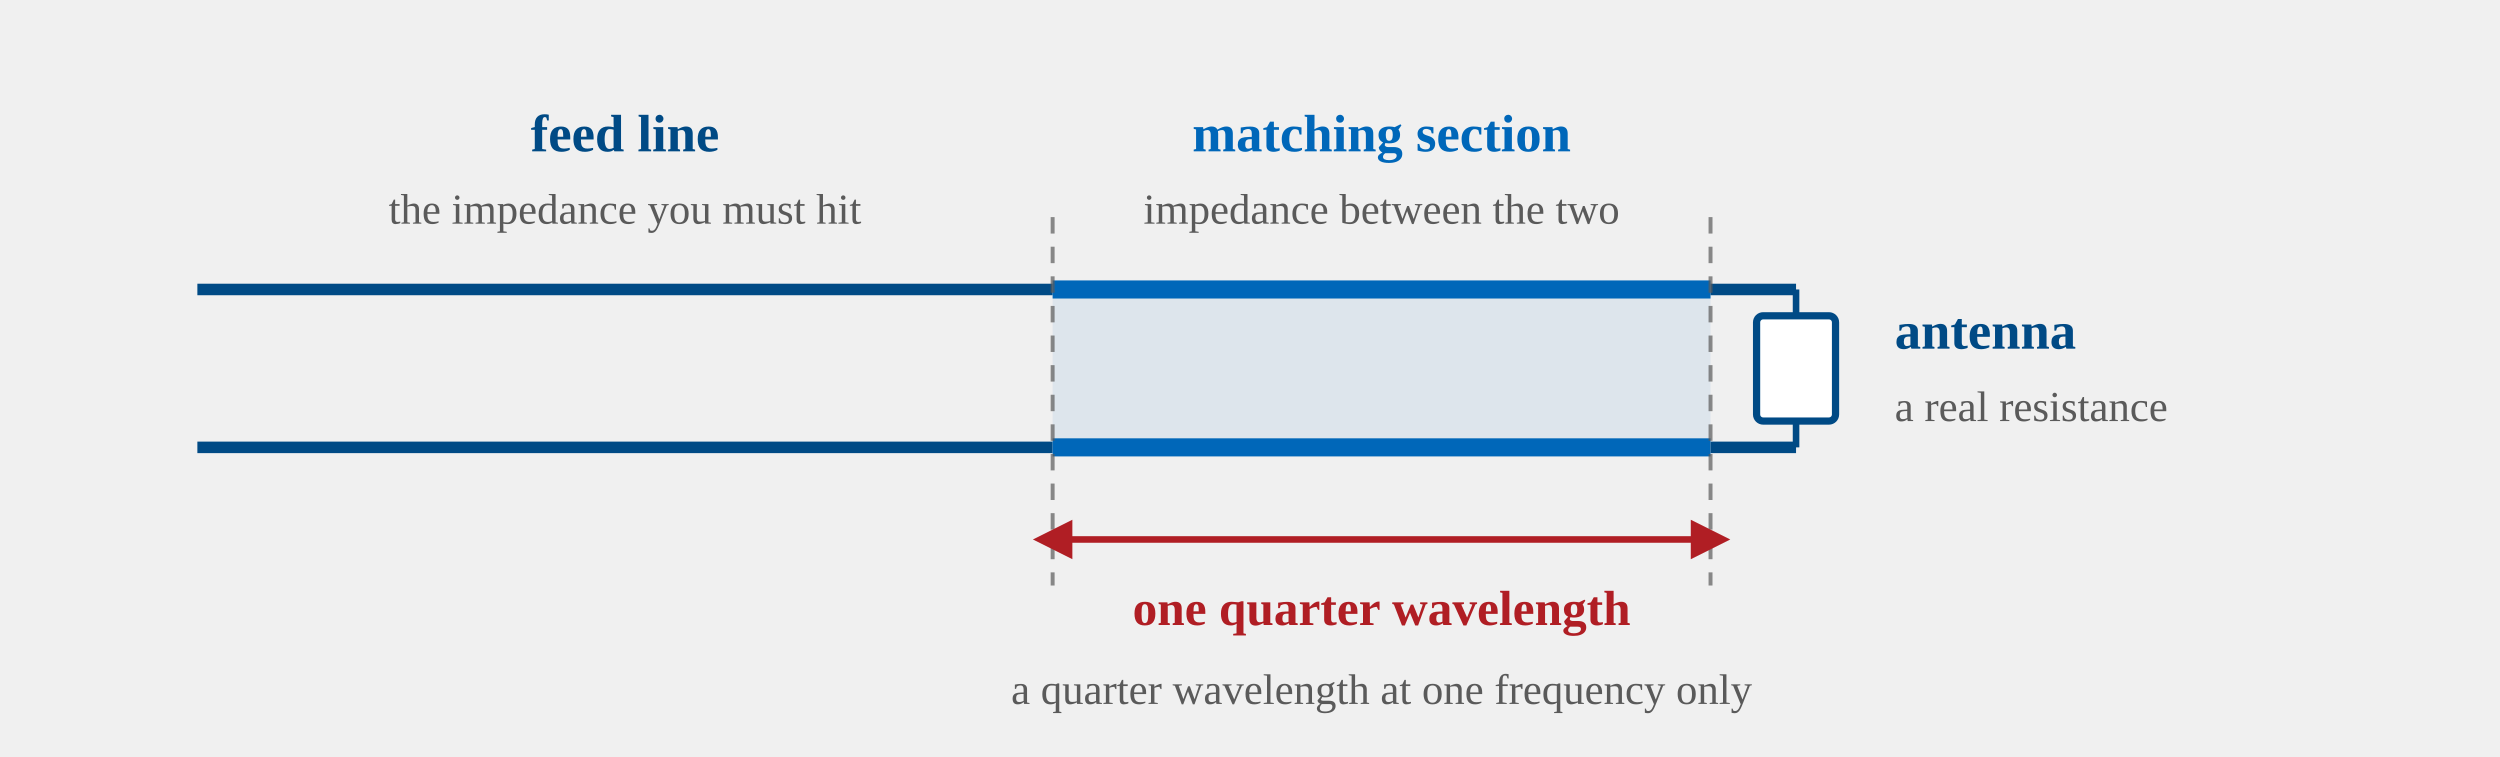
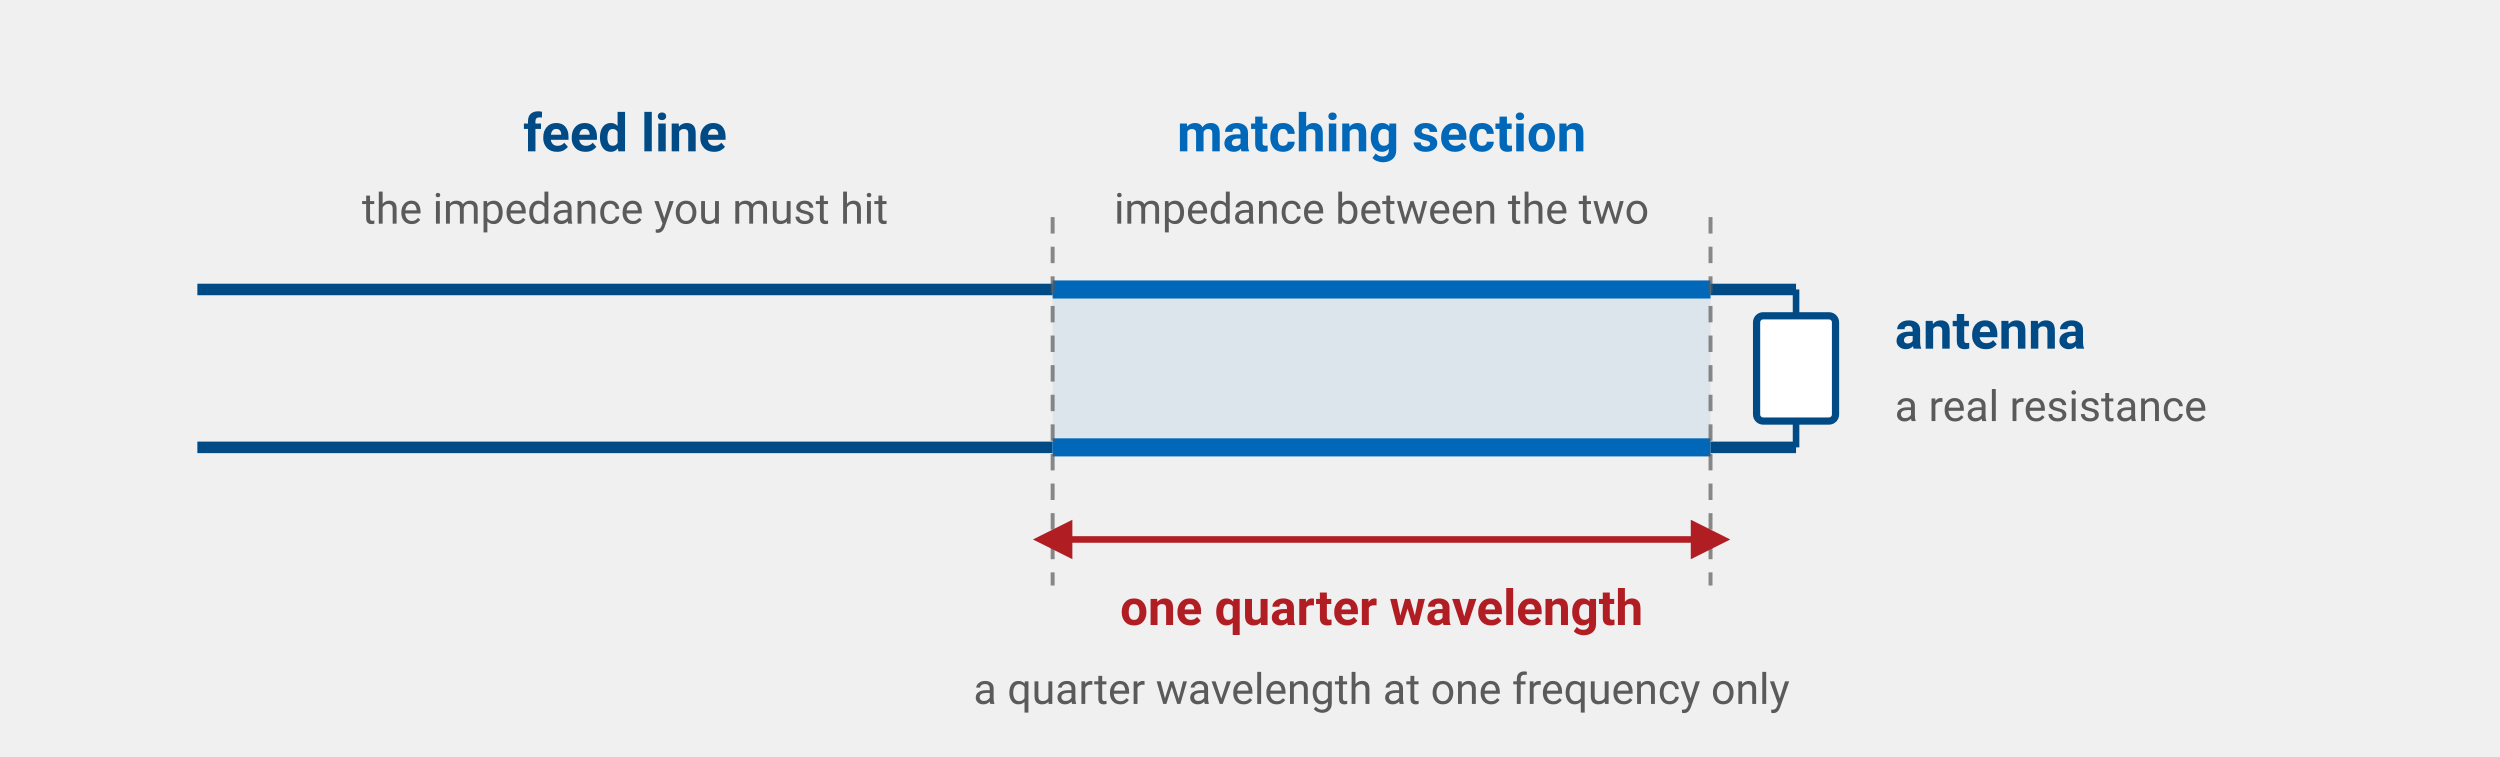
- <svg xmlns="http://www.w3.org/2000/svg" viewBox="0 0 760 230" role="img" aria-label="A quarter-wavelength section of line inserted between the feed line and a real load acts as an impedance transformer">
+ <svg xmlns="http://www.w3.org/2000/svg" font-family="'Source Sans Pro', 'Segoe UI', Roboto, Helvetica, Arial, sans-serif" viewBox="0 0 760 230" role="img" aria-label="A quarter-wavelength section of line inserted between the feed line and a real load acts as an impedance transformer">
  <defs>
    <marker id="qwL" viewBox="0 0 10 10" refX="5" refY="5" markerWidth="6" markerHeight="6" orient="auto-start-reverse">
      <path d="M0 0 L10 5 L0 10 z" fill="#b01e24" />
    </marker>
  </defs>
  <rect x="320" y="88" width="200" height="48" fill="#cddce9" opacity="0.55" />
  <line x1="60" y1="88" x2="320" y2="88" stroke="#004a85" stroke-width="3.5" />
  <line x1="60" y1="136" x2="320" y2="136" stroke="#004a85" stroke-width="3.5" />
  <line x1="320" y1="88" x2="520" y2="88" stroke="#0067b9" stroke-width="5.5" />
  <line x1="320" y1="136" x2="520" y2="136" stroke="#0067b9" stroke-width="5.5" />
  <line x1="520" y1="88" x2="546" y2="88" stroke="#004a85" stroke-width="3.5" />
  <line x1="520" y1="136" x2="546" y2="136" stroke="#004a85" stroke-width="3.5" />
  <line x1="546" y1="88" x2="546" y2="96" stroke="#004a85" stroke-width="2" />
  <line x1="546" y1="128" x2="546" y2="136" stroke="#004a85" stroke-width="2" />
  <rect x="534" y="96" width="24" height="32" rx="2" fill="#ffffff" stroke="#004a85" stroke-width="2.2" />
  <line x1="320" y1="66" x2="320" y2="178" stroke="#5a5a5a" stroke-width="1.2" stroke-dasharray="5 4" opacity="0.7" />
  <line x1="520" y1="66" x2="520" y2="178" stroke="#5a5a5a" stroke-width="1.2" stroke-dasharray="5 4" opacity="0.7" />
  <text x="190" y="46" fill="#004a85" font-size="16" font-weight="700" text-anchor="middle">feed line</text>
  <text x="190" y="68" fill="#5a5a5a" font-size="13" text-anchor="middle">the impedance you must hit</text>
  <text x="420" y="46" fill="#0067b9" font-size="16" font-weight="700" text-anchor="middle">matching section</text>
  <text x="420" y="68" fill="#5a5a5a" font-size="13" text-anchor="middle">impedance between the two</text>
  <text x="576" y="106" fill="#004a85" font-size="16" font-weight="700">antenna</text>
  <text x="576" y="128" fill="#5a5a5a" font-size="13">a real resistance</text>
  <line x1="320" y1="164" x2="520" y2="164" stroke="#b01e24" stroke-width="2" marker-start="url(#qwL)" marker-end="url(#qwL)" />
  <text x="420" y="190" fill="#b01e24" font-size="15" font-weight="700" text-anchor="middle">one quarter wavelength</text>
  <text x="420" y="214" fill="#5a5a5a" font-size="13" text-anchor="middle">a quarter wavelength at one frequency only</text>
</svg>
